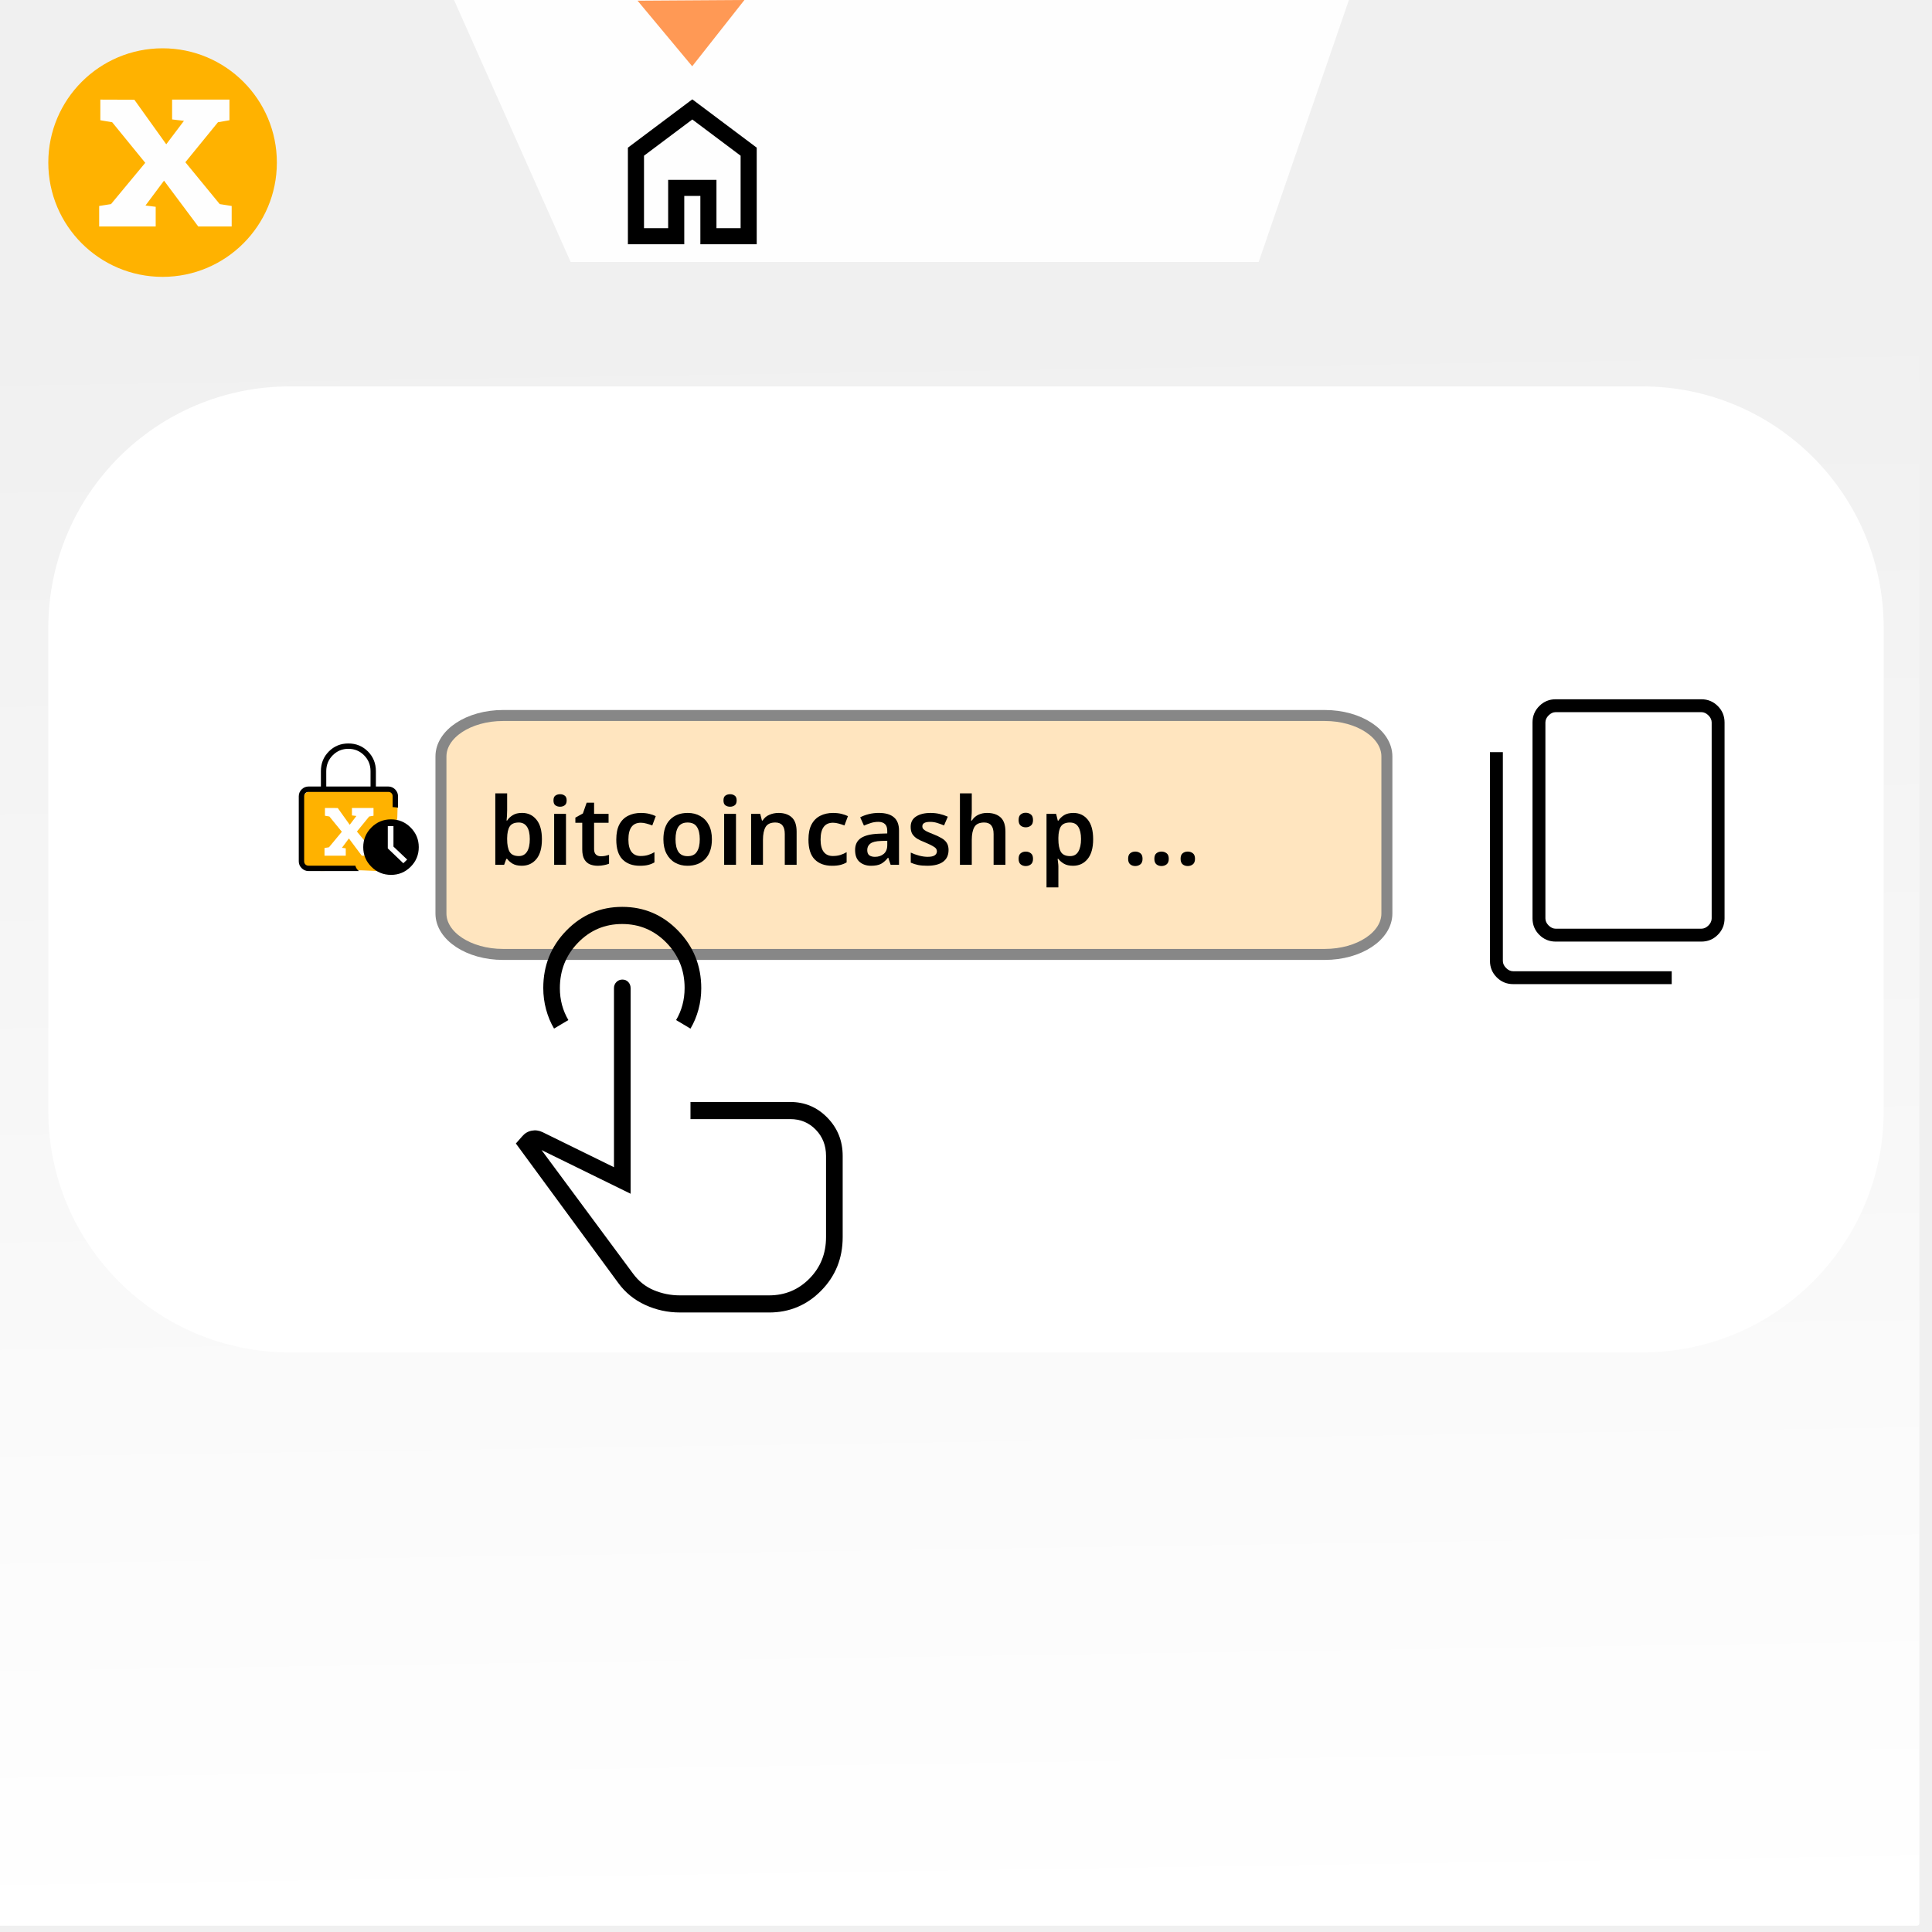
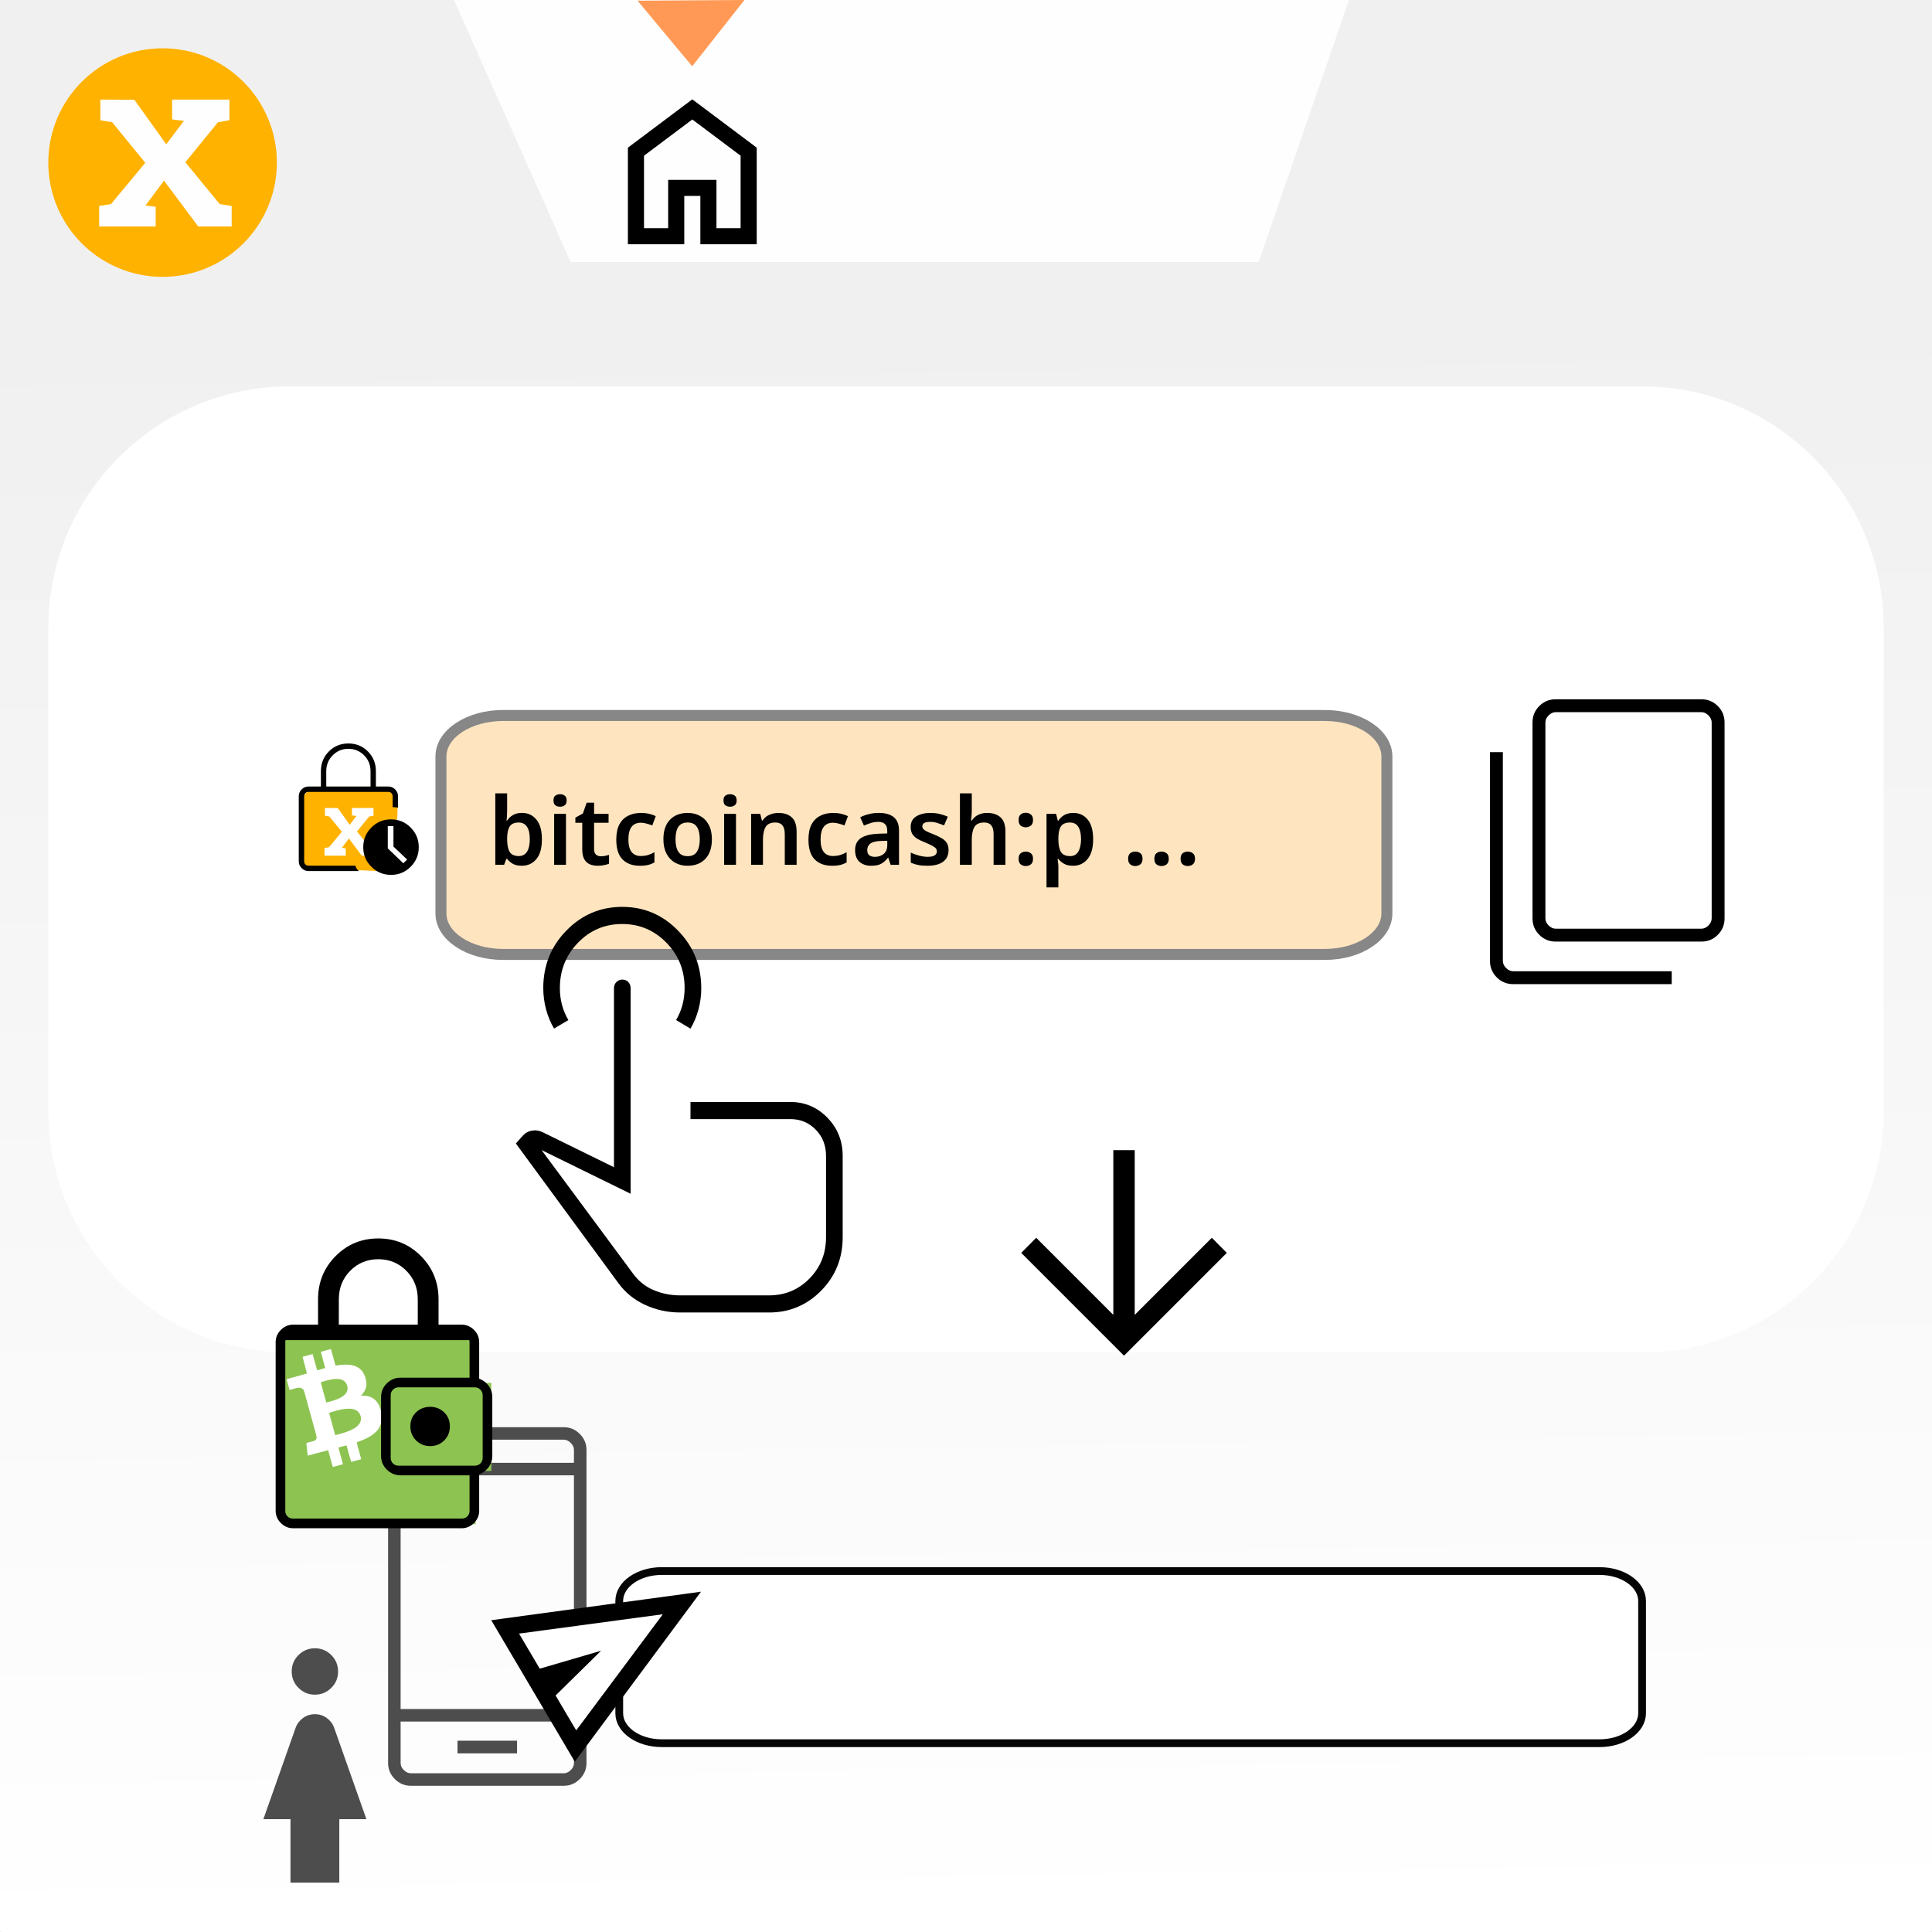
<svg xmlns="http://www.w3.org/2000/svg" xmlns:xlink="http://www.w3.org/1999/xlink" width="400" height="400" version="1.1" viewBox="0 0 105.83 105.83" id="svg164">
  <defs id="defs168">
    <linearGradient id="linearGradient866">
      <stop style="stop-color:#ffffff;stop-opacity:1;" offset="0" id="stop862" />
      <stop style="stop-color:#ffffff;stop-opacity:0" offset="1" id="stop864" />
    </linearGradient>
    <rect x="-23.151" y="42.59" width="82.664" height="12.95" id="rect861" />
-     <linearGradient xlink:href="#linearGradient866" id="linearGradient868" x1="49.41" y1="105.432" x2="48.052" y2="17.464" gradientUnits="userSpaceOnUse" />
+     <linearGradient xlink:href="#linearGradient866" id="linearGradient868" x1="49.41" y1="105.432" x2="48.052" y2="17.464" gradientUnits="userSpaceOnUse" gradientTransform="matrix(1.003256,0,0,1.003256,0.3473474,0)" />
  </defs>
  <path id="rect876-3" style="fill:#fefefe;fill-opacity:1;stroke-width:0.616;stroke-dashoffset:7.35" d="m 24.87,0 h 49.02 l -4.944,14.35 h -37.687 z" />
-   <path d="M -0.213,0 H 105.007 c 0.074,0 0.133,0.059 0.133,0.133 v 105.22 c 0,0.074 -0.059,0.133 -0.133,0.133 H -0.213 c -0.074,0 -0.133,-0.059 -0.133,-0.133 v -105.22 c 0,-0.074 0.059,-0.133 0.133,-0.133 z" fill="#fff" id="path2" style="fill:url(#linearGradient868);fill-opacity:1" />
+   <path d="M 0.134,0 H 105.696 c 0.074,0 0.134,0.06 0.134,0.134 V 105.696 c 0,0.074 -0.06,0.134 -0.134,0.134 H 0.134 C 0.06,105.83 0,105.77 0,105.696 V 0.134 C 0,0.06 0.06,0 0.134,0 Z" fill="#fff" id="path2" style="fill:url(#linearGradient868);fill-opacity:1;stroke-width:1.003" />
  <rect style="fill:#ffffff;stroke-width:0.576;stroke-dashoffset:7.35" id="rect899" width="100.538" height="52.915" x="2.646" y="21.166" rx="13.229" ry="13.229" />
  <ellipse style="fill:#fefefe;fill-opacity:1;stroke-width:0.576;stroke-dashoffset:7.35" id="path879" cx="8.73" cy="8.9" rx="5.701" ry="5.72" />
  <rect style="fill:#ffe5bf;fill-opacity:1;stroke:#878787;stroke-width:0.602;stroke-miterlimit:4;stroke-dasharray:none;stroke-dashoffset:7.35;stroke-opacity:1" id="rect860" width="51.816" height="13.088" x="24.154" y="39.193" ry="2.243" rx="3.401" />
  <g id="g2377" transform="matrix(0.3641188,0,0,0.3641188,5.919643,27.12712)">
    <g transform="matrix(0.1014816,0,0,0.1014816,29.51014,44.11052)" id="g16">
      <path d="m 65.419,0.361 c -20.044,-3.1458e-4 -54.752,-4.677 -66.433,9.793 -8.827,10.935 -1.749,29.827 -1.749,44.975 2.253e-4,14.355 -9.311,46.748 -1.301,57.401 11.626,15.463 46.871,8.226 67.707,8.225 7.369,0 42.708,1.405 49.657,1.989 0,0 5.128,-40.604 5.128,-68.427 2.816,-6.847 19.119,1.833 19.542,-11.554 0.708,-22.412 1.172,-29.624 -3.431,-35.456 C 122.871,-7.479 85.717,0.361 65.419,0.361 Z m -34.705,28.607 18.962,0.066 17.785,24.847 9.873,-13.077 -6.604,-0.784 v -11.05 h 31.973 v 11.508 l -6.408,1.112 -18.177,22.296 19.158,23.343 6.67,1.046 v 11.443 h -18.635 l -19.093,-25.566 -10.331,13.862 5.689,0.719 v 10.985 h -31.516 v -11.443 l 6.604,-1.046 19.093,-23.016 -18.439,-22.623 -6.604,-1.112 z" fill="#ffb200" stroke="#000000" stroke-dasharray="0, 6.182" stroke-linejoin="bevel" stroke-miterlimit="4.1" stroke-opacity="0.253" stroke-width="0.562" id="path14" />
    </g>
  </g>
  <path style="fill:#ff9955;stroke:none;stroke-width:0.265px;stroke-linecap:butt;stroke-linejoin:miter;stroke-opacity:1" d="M 34.923,0.038 37.917,3.631 40.778,0 Z" id="path853" />
  <path d="m 35.277,12.498 h 1.323 v -2.646 h 2.646 v 2.646 h 1.323 V 8.529 l -2.646,-1.984 -2.646,1.984 z m -0.882,0.882 v -5.292 l 3.528,-2.646 3.528,2.646 v 5.292 h -3.087 v -2.646 h -0.882 v 2.646 z m 3.528,-3.858 z" id="path1097" style="stroke-width:0.011" />
  <g aria-label="bitcoincash:p ..." transform="matrix(1.042795,0,0,1.042795,50.85493,-1.725363)" id="text858" style="font-size:4.939px;line-height:1.25;font-family:'Annie Use Your Telescope';-inkscape-font-specification:'Annie Use Your Telescope';white-space:pre;shape-inside:url(#rect861)">
    <path d="m -22.128,44.219 q 0,0.158 -0.01,0.306 -0.01,0.148 -0.02,0.232 h 0.03 q 0.109,-0.168 0.296,-0.282 0.188,-0.119 0.489,-0.119 0.464,0 0.751,0.351 0.291,0.351 0.291,1.032 0,0.691 -0.291,1.042 -0.291,0.351 -0.766,0.351 -0.301,0 -0.484,-0.109 -0.178,-0.109 -0.286,-0.252 h -0.044 l -0.114,0.311 h -0.464 v -3.753 h 0.622 z m 0.607,0.642 q -0.336,0 -0.469,0.202 -0.133,0.202 -0.138,0.622 v 0.054 q 0,0.43 0.128,0.657 0.133,0.227 0.489,0.227 0.277,0 0.425,-0.227 0.148,-0.232 0.148,-0.662 0,-0.44 -0.153,-0.657 -0.148,-0.217 -0.43,-0.217 z" style="font-style:normal;font-variant:normal;font-weight:600;font-stretch:normal;font-size:4.939px;font-family:'Noto Sans';-inkscape-font-specification:'Noto Sans Semi-Bold'" id="path848" />
    <path d="m -19.348,43.374 q 0.143,0 0.242,0.074 0.104,0.069 0.104,0.252 0,0.183 -0.104,0.257 -0.099,0.074 -0.242,0.074 -0.143,0 -0.247,-0.074 -0.099,-0.074 -0.099,-0.257 0,-0.183 0.099,-0.252 0.104,-0.074 0.247,-0.074 z m 0.311,1.032 v 2.677 h -0.622 V 44.407 Z" style="font-style:normal;font-variant:normal;font-weight:600;font-stretch:normal;font-size:4.939px;font-family:'Noto Sans';-inkscape-font-specification:'Noto Sans Semi-Bold'" id="path850" />
    <path d="m -17.204,46.634 q 0.114,0 0.222,-0.02 0.114,-0.025 0.207,-0.054 v 0.464 q -0.099,0.044 -0.257,0.074 -0.158,0.035 -0.331,0.035 -0.227,0 -0.415,-0.074 -0.188,-0.079 -0.296,-0.267 -0.109,-0.188 -0.109,-0.524 v -1.393 h -0.361 v -0.272 l 0.395,-0.217 0.198,-0.568 h 0.39 v 0.588 h 0.761 v 0.469 h -0.761 v 1.388 q 0,0.188 0.099,0.282 0.099,0.089 0.257,0.089 z" style="font-style:normal;font-variant:normal;font-weight:600;font-stretch:normal;font-size:4.939px;font-family:'Noto Sans';-inkscape-font-specification:'Noto Sans Semi-Bold'" id="path852" />
    <path d="m -15.155,47.133 q -0.578,0 -0.909,-0.331 -0.331,-0.331 -0.331,-1.042 0,-0.494 0.163,-0.8 0.168,-0.311 0.459,-0.454 0.291,-0.148 0.667,-0.148 0.252,0 0.449,0.049 0.198,0.049 0.336,0.119 l -0.183,0.489 q -0.153,-0.059 -0.306,-0.099 -0.153,-0.044 -0.296,-0.044 -0.652,0 -0.652,0.884 0,0.43 0.163,0.647 0.168,0.217 0.479,0.217 0.222,0 0.395,-0.054 0.173,-0.054 0.331,-0.148 v 0.538 q -0.153,0.089 -0.331,0.133 -0.173,0.044 -0.435,0.044 z" style="font-style:normal;font-variant:normal;font-weight:600;font-stretch:normal;font-size:4.939px;font-family:'Noto Sans';-inkscape-font-specification:'Noto Sans Semi-Bold'" id="path854" />
    <path d="m -11.372,45.74 q 0,0.667 -0.346,1.032 -0.346,0.361 -0.938,0.361 -0.365,0 -0.652,-0.163 -0.286,-0.163 -0.449,-0.474 -0.163,-0.311 -0.163,-0.756 0,-0.667 0.341,-1.022 0.346,-0.361 0.938,-0.361 0.37,0 0.657,0.163 0.286,0.158 0.449,0.469 0.163,0.306 0.163,0.751 z m -1.911,0 q 0,0.425 0.148,0.657 0.153,0.232 0.489,0.232 0.336,0 0.484,-0.232 0.153,-0.232 0.153,-0.657 0,-0.425 -0.153,-0.652 -0.148,-0.227 -0.489,-0.227 -0.331,0 -0.484,0.227 -0.148,0.227 -0.148,0.652 z" style="font-style:normal;font-variant:normal;font-weight:600;font-stretch:normal;font-size:4.939px;font-family:'Noto Sans';-inkscape-font-specification:'Noto Sans Semi-Bold'" id="path856" />
    <path d="m -10.418,43.374 q 0.143,0 0.242,0.074 0.104,0.069 0.104,0.252 0,0.183 -0.104,0.257 -0.099,0.074 -0.242,0.074 -0.143,0 -0.247,-0.074 -0.099,-0.074 -0.099,-0.257 0,-0.183 0.099,-0.252 0.104,-0.074 0.247,-0.074 z m 0.311,1.032 v 2.677 h -0.622 V 44.407 Z" style="font-style:normal;font-variant:normal;font-weight:600;font-stretch:normal;font-size:4.939px;font-family:'Noto Sans';-inkscape-font-specification:'Noto Sans Semi-Bold'" id="path858" />
    <path d="m -7.88,44.357 q 0.449,0 0.701,0.232 0.257,0.232 0.257,0.751 v 1.743 h -0.622 v -1.62 q 0,-0.603 -0.494,-0.603 -0.375,0 -0.514,0.237 -0.138,0.237 -0.138,0.677 v 1.309 H -9.312 V 44.407 h 0.479 l 0.089,0.351 h 0.035 q 0.128,-0.207 0.351,-0.301 0.227,-0.099 0.479,-0.099 z" style="font-style:normal;font-variant:normal;font-weight:600;font-stretch:normal;font-size:4.939px;font-family:'Noto Sans';-inkscape-font-specification:'Noto Sans Semi-Bold'" id="path860" />
    <path d="m -5.06,47.133 q -0.578,0 -0.909,-0.331 -0.331,-0.331 -0.331,-1.042 0,-0.494 0.163,-0.8 0.168,-0.311 0.459,-0.454 0.291,-0.148 0.667,-0.148 0.252,0 0.449,0.049 0.198,0.049 0.336,0.119 l -0.183,0.489 q -0.153,-0.059 -0.306,-0.099 -0.153,-0.044 -0.296,-0.044 -0.652,0 -0.652,0.884 0,0.43 0.163,0.647 0.168,0.217 0.479,0.217 0.222,0 0.395,-0.054 0.173,-0.054 0.331,-0.148 v 0.538 q -0.153,0.089 -0.331,0.133 -0.173,0.044 -0.435,0.044 z" style="font-style:normal;font-variant:normal;font-weight:600;font-stretch:normal;font-size:4.939px;font-family:'Noto Sans';-inkscape-font-specification:'Noto Sans Semi-Bold'" id="path862" />
    <path d="m -2.6,44.357 q 0.519,0 0.785,0.227 0.272,0.227 0.272,0.701 v 1.798 h -0.44 l -0.123,-0.37 h -0.02 q -0.173,0.217 -0.365,0.321 -0.193,0.099 -0.524,0.099 -0.361,0 -0.598,-0.202 -0.237,-0.202 -0.237,-0.627 0,-0.415 0.301,-0.622 0.306,-0.207 0.924,-0.232 l 0.464,-0.015 V 45.301 q 0,-0.252 -0.123,-0.361 -0.123,-0.114 -0.346,-0.114 -0.202,0 -0.39,0.059 -0.183,0.059 -0.365,0.138 l -0.198,-0.435 q 0.198,-0.104 0.449,-0.168 0.257,-0.064 0.533,-0.064 z m 0.114,1.472 q -0.41,0.015 -0.568,0.143 -0.158,0.123 -0.158,0.336 0,0.193 0.109,0.277 0.114,0.079 0.296,0.079 0.272,0 0.459,-0.153 0.188,-0.158 0.188,-0.464 v -0.227 z" style="font-style:normal;font-variant:normal;font-weight:600;font-stretch:normal;font-size:4.939px;font-family:'Noto Sans';-inkscape-font-specification:'Noto Sans Semi-Bold'" id="path864" />
    <path d="m 1.059,46.308 q 0,0.405 -0.291,0.617 -0.286,0.207 -0.825,0.207 -0.282,0 -0.484,-0.04 -0.198,-0.04 -0.385,-0.123 v -0.528 q 0.198,0.094 0.435,0.158 0.242,0.064 0.454,0.064 0.257,0 0.37,-0.079 0.114,-0.079 0.114,-0.212 0,-0.079 -0.044,-0.138 -0.044,-0.064 -0.178,-0.138 -0.128,-0.074 -0.385,-0.183 -0.257,-0.099 -0.43,-0.202 -0.168,-0.109 -0.257,-0.252 -0.084,-0.143 -0.084,-0.37 0,-0.361 0.282,-0.543 0.286,-0.188 0.761,-0.188 0.247,0 0.464,0.049 0.222,0.049 0.444,0.148 l -0.198,0.459 q -0.188,-0.079 -0.365,-0.133 -0.178,-0.054 -0.365,-0.054 -0.41,0 -0.41,0.232 0,0.084 0.049,0.143 0.054,0.059 0.183,0.128 0.133,0.064 0.375,0.158 0.237,0.094 0.41,0.198 0.173,0.099 0.267,0.247 0.094,0.148 0.094,0.375 z" style="font-style:normal;font-variant:normal;font-weight:600;font-stretch:normal;font-size:4.939px;font-family:'Noto Sans';-inkscape-font-specification:'Noto Sans Semi-Bold'" id="path866" />
    <path d="m 2.279,44.224 q 0,0.158 -0.015,0.311 -0.01,0.148 -0.02,0.222 h 0.04 q 0.128,-0.202 0.336,-0.301 0.207,-0.099 0.459,-0.099 0.454,0 0.711,0.232 0.257,0.232 0.257,0.751 v 1.743 h -0.622 v -1.62 q 0,-0.603 -0.494,-0.603 -0.375,0 -0.514,0.237 -0.138,0.237 -0.138,0.677 v 1.309 H 1.657 v -3.753 h 0.622 z" style="font-style:normal;font-variant:normal;font-weight:600;font-stretch:normal;font-size:4.939px;font-family:'Noto Sans';-inkscape-font-specification:'Noto Sans Semi-Bold'" id="path868" />
    <path d="m 4.739,44.733 q 0,-0.212 0.109,-0.296 0.109,-0.089 0.267,-0.089 0.153,0 0.267,0.089 0.114,0.084 0.114,0.296 0,0.202 -0.114,0.291 -0.114,0.089 -0.267,0.089 -0.158,0 -0.267,-0.089 -0.109,-0.089 -0.109,-0.291 z m 0,2.035 q 0,-0.207 0.109,-0.291 0.109,-0.089 0.267,-0.089 0.153,0 0.267,0.089 0.114,0.084 0.114,0.291 0,0.202 -0.114,0.291 -0.114,0.089 -0.267,0.089 -0.158,0 -0.267,-0.089 -0.109,-0.089 -0.109,-0.291 z" style="font-style:normal;font-variant:normal;font-weight:600;font-stretch:normal;font-size:4.939px;font-family:'Noto Sans';-inkscape-font-specification:'Noto Sans Semi-Bold'" id="path870" />
    <path d="m 7.613,44.357 q 0.469,0 0.756,0.351 0.286,0.346 0.286,1.032 0,0.686 -0.296,1.042 -0.291,0.351 -0.761,0.351 -0.296,0 -0.479,-0.109 -0.183,-0.109 -0.291,-0.252 h -0.04 q 0.015,0.094 0.025,0.207 0.015,0.109 0.015,0.202 v 1.087 H 6.205 V 44.407 h 0.504 l 0.089,0.356 h 0.03 q 0.109,-0.168 0.296,-0.286 0.188,-0.119 0.489,-0.119 z m -0.178,0.504 q -0.331,0 -0.469,0.198 -0.133,0.198 -0.138,0.598 v 0.079 q 0,0.43 0.128,0.662 0.133,0.227 0.489,0.227 0.291,0 0.43,-0.237 0.143,-0.242 0.143,-0.657 0,-0.415 -0.143,-0.642 -0.138,-0.227 -0.44,-0.227 z" style="font-style:normal;font-variant:normal;font-weight:600;font-stretch:normal;font-size:4.939px;font-family:'Noto Sans';-inkscape-font-specification:'Noto Sans Semi-Bold'" id="path872" />
    <path d="m 10.492,46.767 q 0,-0.207 0.109,-0.291 0.109,-0.089 0.267,-0.089 0.153,0 0.267,0.089 0.114,0.084 0.114,0.291 0,0.202 -0.114,0.291 -0.114,0.089 -0.267,0.089 -0.158,0 -0.267,-0.089 -0.109,-0.089 -0.109,-0.291 z" style="font-style:normal;font-variant:normal;font-weight:600;font-stretch:normal;font-size:4.939px;font-family:'Noto Sans';-inkscape-font-specification:'Noto Sans Semi-Bold'" id="path874" />
    <path d="m 11.87,46.767 q 0,-0.207 0.109,-0.291 0.109,-0.089 0.267,-0.089 0.153,0 0.267,0.089 0.114,0.084 0.114,0.291 0,0.202 -0.114,0.291 -0.114,0.089 -0.267,0.089 -0.158,0 -0.267,-0.089 -0.109,-0.089 -0.109,-0.291 z" style="font-style:normal;font-variant:normal;font-weight:600;font-stretch:normal;font-size:4.939px;font-family:'Noto Sans';-inkscape-font-specification:'Noto Sans Semi-Bold'" id="path876" />
    <path d="m 13.248,46.767 q 0,-0.207 0.109,-0.291 0.109,-0.089 0.267,-0.089 0.153,0 0.267,0.089 0.114,0.084 0.114,0.291 0,0.202 -0.114,0.291 -0.114,0.089 -0.267,0.089 -0.158,0 -0.267,-0.089 -0.109,-0.089 -0.109,-0.291 z" style="font-style:normal;font-variant:normal;font-weight:600;font-stretch:normal;font-size:4.939px;font-family:'Noto Sans';-inkscape-font-specification:'Noto Sans Semi-Bold'" id="path878" />
  </g>
  <text xml:space="preserve" style="font-size:2.117px;line-height:1.25;font-family:'Annie Use Your Telescope';-inkscape-font-specification:'Annie Use Your Telescope';stroke-width:0.265" x="-11.644" y="44.782" id="text867">
    <tspan id="tspan865" x="-11.644" y="44.782" style="stroke-width:0.265" />
  </text>
  <path d="m 17.872,43.082 h 2.425 v -0.84 q 0,-0.514 -0.354,-0.869 -0.354,-0.355 -0.859,-0.355 -0.505,0 -0.859,0.356 -0.354,0.356 -0.354,0.871 z m 1.788,4.632 h -2.76 q -0.218,0 -0.376,-0.158 -0.158,-0.158 -0.158,-0.374 v -3.567 q 0,-0.216 0.158,-0.374 0.158,-0.158 0.376,-0.158 h 0.678 v -0.841 q 0,-0.641 0.436,-1.079 0.436,-0.438 1.07,-0.438 0.634,0 1.07,0.438 0.436,0.438 0.436,1.083 v 0.837 h 0.678 q 0.218,0 0.376,0.158 0.158,0.158 0.158,0.376 v 0.621 q -0.046,-0.002 -0.126,-0.013 -0.08,-0.012 -0.168,-0.012 v -0.596 q 0,-0.105 -0.067,-0.172 -0.067,-0.067 -0.172,-0.067 h -4.369 q -0.105,0 -0.172,0.067 -0.067,0.067 -0.067,0.172 v 3.563 q 0,0.105 0.067,0.172 0.067,0.067 0.172,0.067 h 2.566 q 0.018,0.075 0.065,0.153 0.047,0.078 0.129,0.142 z m 1.758,0.209 q -0.632,0 -1.076,-0.445 -0.445,-0.444 -0.445,-1.072 0,-0.628 0.445,-1.076 0.444,-0.448 1.076,-0.448 0.632,0 1.076,0.448 0.445,0.448 0.445,1.073 0,0.632 -0.444,1.076 -0.445,0.445 -1.076,0.445 z m 0.675,-0.636 0.21,-0.202 -0.75,-0.712 v -1.12 h -0.311 v 1.22 z m -5.434,-1.661 v 1.794 -4.043 z" id="path906" style="stroke-width:0.01" />
  <path d="m 85.218,51.578 q -0.529,0 -0.9,-0.371 -0.371,-0.371 -0.371,-0.9 V 39.575 q 0,-0.529 0.371,-0.9 0.371,-0.371 0.9,-0.371 h 7.978 q 0.529,0 0.9,0.371 0.371,0.371 0.371,0.9 V 50.307 q 0,0.529 -0.371,0.9 -0.371,0.371 -0.9,0.371 z m 0,-0.706 h 7.978 q 0.212,0 0.388,-0.177 0.177,-0.177 0.177,-0.388 V 39.575 q 0,-0.212 -0.177,-0.388 -0.177,-0.177 -0.388,-0.177 H 85.218 q -0.212,0 -0.388,0.177 -0.177,0.177 -0.177,0.388 V 50.307 q 0,0.212 0.177,0.388 0.177,0.177 0.388,0.177 z m -2.33,3.036 q -0.529,0 -0.9,-0.371 -0.371,-0.371 -0.371,-0.9 V 41.199 h 0.706 v 11.438 q 0,0.212 0.177,0.388 0.177,0.177 0.388,0.177 h 8.684 v 0.706 z m 1.765,-3.036 V 39.011 Z" id="path897" style="stroke-width:0.023" />
  <g transform="matrix(0.09824395,0,0,0.09824395,2.478833,2.610278)" id="g16-3">
    <path d="m 65.419,0.361 a 63.719,63.72 0 0 0 -63.72,63.72 63.719,63.72 0 0 0 63.72,63.719 63.719,63.72 0 0 0 63.719,-63.719 63.719,63.72 0 0 0 -63.719,-63.72 z m -34.705,28.607 18.962,0.066 17.785,24.847 9.873,-13.077 -6.604,-0.784 v -11.05 h 31.973 v 11.508 l -6.408,1.112 -18.177,22.296 19.158,23.343 6.67,1.046 v 11.443 h -18.635 l -19.093,-25.566 -10.331,13.862 5.689,0.719 v 10.985 h -31.516 v -11.443 l 6.604,-1.046 19.093,-23.016 -18.439,-22.623 -6.604,-1.112 z" fill="#ffb200" stroke="#000000" stroke-dasharray="0, 6.182" stroke-linejoin="bevel" stroke-miterlimit="4.1" stroke-opacity="0.253" stroke-width="0.562" id="path14-6" />
  </g>
  <rect style="fill:#ffffff;fill-opacity:0;stroke-width:0.576;stroke-dashoffset:7.35" id="rect870" width="59.629" height="21.025" x="23.745" y="0.219" />
  <path d="m 37.241,71.894 q -0.995,0 -1.897,-0.413 -0.902,-0.413 -1.48,-1.207 L 28.258,62.638 28.607,62.242 q 0.21,-0.246 0.515,-0.306 0.305,-0.06 0.599,0.081 l 3.911,1.92 V 54.128 q 0,-0.199 0.133,-0.334 0.133,-0.135 0.329,-0.135 0.196,0 0.323,0.135 0.126,0.135 0.126,0.334 v 11.262 l -4.879,-2.393 5.006,6.76 q 0.458,0.628 1.141,0.914 0.684,0.286 1.43,0.286 h 4.886 q 1.307,0 2.214,-0.921 0.907,-0.921 0.907,-2.266 v -4.453 q 0,-0.857 -0.563,-1.436 -0.563,-0.58 -1.396,-0.58 h -5.466 v -0.938 h 5.464 q 1.197,0 2.035,0.861 0.838,0.861 0.838,2.092 v 4.452 q 0,1.734 -1.178,2.93 -1.178,1.197 -2.854,1.197 z M 30.349,56.343 q -0.282,-0.478 -0.436,-1.048 -0.154,-0.57 -0.154,-1.174 0,-1.851 1.267,-3.148 1.267,-1.297 3.06,-1.297 1.793,0 3.06,1.305 1.267,1.305 1.267,3.154 0,0.602 -0.154,1.168 -0.154,0.566 -0.436,1.042 l -0.788,-0.469 q 0.23,-0.389 0.348,-0.83 0.118,-0.441 0.118,-0.93 0,-1.455 -0.998,-2.478 -0.998,-1.023 -2.423,-1.023 -1.426,0 -2.419,1.025 -0.993,1.025 -0.993,2.49 0,0.48 0.118,0.919 0.118,0.438 0.348,0.827 z m 7.118,9.317 z" id="path1566" style="stroke-width:0.03" />
+   <path d="m 25.061,96.047 h 3.262 V 95.351 H 25.061 Z m -2.56,1.773 c -0.337,0 -0.628,-0.123 -0.874,-0.368 -0.245,-0.245 -0.368,-0.536 -0.368,-0.873 V 79.419 c 0,-0.337 0.123,-0.628 0.368,-0.873 0.245,-0.245 0.537,-0.368 0.874,-0.368 h 8.383 c 0.337,0 0.628,0.123 0.874,0.368 0.245,0.245 0.368,0.536 0.368,0.873 V 96.579 c 0,0.337 -0.123,0.628 -0.368,0.873 -0.245,0.245 -0.537,0.368 -0.874,0.368 z M 21.945,94.302 V 96.575 c 0,0.14 0.058,0.268 0.175,0.385 0.117,0.117 0.245,0.175 0.385,0.175 h 8.375 c 0.14,0 0.268,-0.058 0.385,-0.175 0.117,-0.117 0.175,-0.245 0.175,-0.385 v -2.273 z m 0,-0.686 h 9.494 V 80.814 h -9.494 z m 0,-13.488 h 9.494 v -0.705 c 0,-0.14 -0.058,-0.268 -0.175,-0.385 -0.117,-0.117 -0.245,-0.175 -0.385,-0.175 h -8.375 c -0.14,0 -0.268,0.058 -0.385,0.175 -0.117,0.117 -0.175,0.245 -0.175,0.385 z m 0,14.174 v 2.832 -2.832 z m 0,-14.174 v -1.264 1.264 z" id="path926-3" style="fill:#4d4d4d;stroke-width:0.023" />
+   <path d="m 17.248,92.829 q -0.527,0 -0.898,-0.372 -0.371,-0.372 -0.371,-0.899 0,-0.527 0.372,-0.898 0.372,-0.371 0.899,-0.371 0.527,0 0.898,0.372 0.371,0.372 0.371,0.899 0,0.527 -0.372,0.898 -0.372,0.371 -0.899,0.371 z m -1.336,10.298 v -3.477 h -1.485 l 1.772,-5.022 q 0.12,-0.321 0.406,-0.525 0.286,-0.204 0.645,-0.204 0.359,0 0.644,0.204 0.284,0.204 0.405,0.525 l 1.772,5.022 h -1.485 v 3.477 z" stroke-width="0.02" id="path8466-2" style="fill:#4d4d4d" />
+   <g id="g1106-3" transform="matrix(0.6757709,0,0,0.6757709,61.06136,63.35965)">
+     <rect style="fill:#8dc351;fill-opacity:1;stroke:none;stroke-width:0.576;stroke-miterlimit:4;stroke-dasharray:none;stroke-dashoffset:7.35" id="rect2226-6" width="5.734" height="7.137" x="-56.266" y="18.337" />
+     <path d="m -62.894,13.803 h 6.4 v -2.24 c 0,-0.921 -0.309,-1.692 -0.926,-2.316 -0.618,-0.623 -1.375,-0.935 -2.273,-0.935 -0.898,0 -1.656,0.312 -2.273,0.935 -0.618,0.623 -0.926,1.395 -0.926,2.316 z m 4.581,14.045 h -7.781 c -0.443,0 -0.835,-0.17 -1.175,-0.509 -0.34,-0.34 -0.509,-0.731 -0.509,-1.175 V 15.487 c 0,-0.443 0.17,-0.835 0.509,-1.175 0.34,-0.34 0.731,-0.509 1.175,-0.509 h 1.516 v -2.24 c 0,-1.375 0.473,-2.542 1.419,-3.499 0.946,-0.957 2.101,-1.436 3.465,-1.436 1.364,0 2.519,0.479 3.465,1.436 0.946,0.957 1.419,2.123 1.419,3.499 v 2.24 h 1.516 c 0.443,0 0.835,0.17 1.175,0.509 0.34,0.34 0.509,0.731 0.509,1.175 v 1.903 c -0.247,-0.067 -0.504,-0.115 -0.77,-0.143 -0.267,-0.028 -0.571,-0.042 -0.914,-0.042 v -1.718 h -12.799 v 10.677 h 6.854 c 0.124,0.326 0.253,0.613 0.387,0.863 0.135,0.25 0.314,0.523 0.539,0.821 z m -7.781,-12.361 v 10.677 z" stroke-width="0.025" id="path26-7-7" />
+     <g transform="matrix(0.01548122,0,0,0.01548122,-69.10159,16.35351)" id="g58-6-7-5">
+       <rect style="fill:#8dc351;fill-opacity:1;stroke-width:65.595;stroke-linejoin:round;stroke-dashoffset:7.35" id="rect3960-5-3-3" width="1000.355" height="963.94" x="116.863" y="-95.88" />
+       <g transform="matrix(0.04188,0,0,0.04188,75.616,54.993)" fill="#8dc351" id="g52-2-9-5">
+         <path d="m 7525,15989 c -349,-23 -745,-74 -1074,-139 -1411,-279 -2741,-944 -3806,-1903 -103,-94 -479,-466 -575,-572 -245,-266 -540,-648 -754,-974 -84,-128 -216,-339 -216,-346 0,-2 -17,-32 -38,-66 -48,-80 -130,-233 -220,-414 C 359,10611 82,9566 10,8445 -3,8240 -3,7750 10,7545 113,5935 655,4458 1610,3185 c 239,-319 428,-535 744,-850 286,-286 436,-420 706,-632 C 4666,442 6732,-162 8765,35 c 1734,169 3354,891 4645,2071 632,577 1156,1241 1589,2014 64,113 231,450 301,605 345,767 574,1625 659,2470 32,311 41,496 41,810 0,808 -118,1588 -356,2359 -526,1697 -1613,3186 -3064,4197 -1216,848 -2616,1332 -4135,1429 -181,11 -740,11 -920,-1 z" id="path50-9-2-6" />
+       </g>
+       <g transform="matrix(0.0610117,0,0,0.0610117,-103.8285,-229.3502)" fill="#ffffff" id="g56-1-2-2">
+         <path d="m 7751,13046 c -6,-17 -62,-222 -127,-456 -195,-713 -262,-951 -266,-956 -3,-2 -398,103 -879,234 -481,131 -875,238 -877,237 -3,-3 -112,-1041 -112,-1071 0,-17 8,-23 33,-28 75,-14 558,-147 627,-172 101,-38 181,-113 204,-193 28,-95 21,-155 -43,-390 -33,-119 -139,-504 -236,-856 -97,-352 -239,-867 -315,-1145 -76,-278 -193,-703 -260,-945 -67,-242 -142,-514 -166,-605 -25,-91 -57,-185 -72,-210 -44,-77 -110,-138 -190,-177 -67,-34 -84,-38 -171,-41 -134,-6 -233,16 -734,162 -81,23 -120,30 -122,22 -7,-20 -247,-901 -249,-910 0,-4 87,-33 194,-62 107,-30 499,-138 870,-241 371,-102 678,-189 682,-192 4,-3 -81,-323 -188,-711 -107,-388 -192,-710 -190,-715 2,-6 28,-17 57,-24 30,-8 222,-61 428,-117 206,-57 376,-103 377,-101 1,1 88,315 193,697 106,382 194,696 196,698 2,2 137,-35 302,-83 164,-48 318,-92 343,-100 35,-10 44,-17 42,-31 -2,-11 -87,-320 -188,-689 -101,-368 -184,-674 -184,-680 0,-9 858,-250 865,-243 2,2 91,322 198,711 107,389 196,710 199,712 2,3 42,-2 89,-10 416,-74 899,-94 1184,-51 672,104 1078,440 1283,1061 196,592 97,1085 -302,1499 l -73,76 h 118 c 828,0 1344,393 1564,1190 130,470 135,910 15,1273 -41,126 -137,313 -218,427 -145,205 -419,444 -699,612 -277,166 -754,378 -1083,483 -30,10 -58,20 -62,24 -4,3 71,290 166,636 96,347 185,671 198,721 l 25,91 -426,117 c -234,64 -431,116 -436,116 -6,0 -98,-318 -204,-707 -107,-390 -195,-709 -196,-710 -1,-2 -143,35 -316,81 -173,46 -329,87 -346,91 -18,3 -33,12 -33,18 0,11 16,68 259,952 71,259 128,471 126,473 -1,1 -196,56 -433,121 l -431,118 z m 442,-2762 c 928,-243 1429,-470 1733,-785 93,-98 132,-151 179,-252 54,-113 70,-186 69,-317 0,-211 -79,-419 -214,-563 -317,-339 -883,-384 -1824,-143 -226,58 -696,197 -696,207 0,4 117,433 260,953 143,520 260,948 260,951 0,10 22,5 233,-51 z M 7391,7495 c 657,-172 1015,-321 1295,-540 97,-76 161,-145 225,-243 60,-91 87,-161 107,-277 19,-113 7,-234 -39,-369 -102,-305 -310,-473 -660,-532 -82,-13 -140,-16 -298,-11 -227,6 -400,32 -681,103 -171,42 -609,170 -618,179 -4,4 126,484 431,1588 24,87 46,147 53,147 6,0 90,-20 185,-45 z" fill="#ffffff" id="path54-2-8-9" />
+       </g>
+     </g>
+     <path d="m -67.233,26.61 v 2.728 -14.939 z m 0.637,3.509 q -0.574,0 -0.996,-0.422 -0.422,-0.422 -0.422,-0.996 V 15.036 q 0,-0.574 0.422,-0.996 0.422,-0.422 0.996,-0.422 h 13.662 q 0.574,0 0.996,0.422 0.422,0.422 0.422,0.996 v 3.455 h -0.781 V 15.036 q 0,-0.279 -0.179,-0.458 -0.179,-0.179 -0.458,-0.179 h -13.662 q -0.279,0 -0.458,0.179 -0.179,0.179 -0.179,0.458 v 13.665 q 0,0.279 0.179,0.458 0.179,0.179 0.458,0.179 h 13.662 q 0.279,0 0.458,-0.179 0.179,-0.179 0.179,-0.458 v -3.449 h 0.781 v 3.449 q 0,0.574 -0.422,0.996 -0.422,0.422 -0.996,0.422 z m 8.712,-4.29 q -0.645,0 -1.115,-0.46 -0.47,-0.46 -0.47,-1.114 v -4.759 q 0,-0.658 0.468,-1.12 0.468,-0.462 1.108,-0.462 h 5.833 q 0.669,0 1.138,0.46 0.469,0.46 0.469,1.114 v 4.759 q 0,0.658 -0.467,1.12 -0.467,0.462 -1.131,0.462 z m 6.014,-0.781 q 0.259,0 0.448,-0.179 0.189,-0.179 0.189,-0.458 V 19.332 q 0,-0.259 -0.189,-0.448 -0.189,-0.189 -0.448,-0.189 h -6.181 q -0.259,0 -0.448,0.189 -0.189,0.189 -0.189,0.448 v 5.08 q 0,0.279 0.189,0.458 0.189,0.179 0.448,0.179 z m -3.608,-1.587 q 0.664,0 1.126,-0.459 0.462,-0.459 0.462,-1.138 0,-0.69 -0.466,-1.139 -0.466,-0.449 -1.125,-0.449 -0.684,0 -1.149,0.447 -0.465,0.447 -0.465,1.138 0,0.679 0.465,1.14 0.465,0.461 1.152,0.461 z" id="path1628-1" style="stroke-width:0.026" />
+   </g>
+   <rect style="fill:#ffffff;stroke:#050505;stroke-width:0.425;stroke-dashoffset:7.35" id="rect935" width="56.028" height="9.43" x="33.921" y="86.058" rx="2.328" ry="1.639" />
+   <g id="g944" transform="translate(-5.752322,10.00963)">
+     <path id="rect4980-6-8" style="fill:#ffffff;fill-opacity:1;stroke-width:1.859;stroke-linejoin:round;stroke-dashoffset:7.35" d="m 33.712,79.167 c 2.636,-0.33 7.268,-1.102 9.545,-1.34 l -5.942,6.951 z" />
+     <path d="m 37.238,86.49 -4.577,-7.749 11.49,-1.561 z m 0.078,-1.712 4.745,-6.363 -7.877,1.06 1.135,1.921 3.36,-0.983 -2.493,2.452 z m 0,0 -3.132,-5.303 z" stroke-width="0.014" id="path62-8-8" style="fill:#000000" />
+   </g>
+   <path d="m 60.985,63 v 9.026 l -4.223,-4.223 -0.821,0.827 5.63,5.63 5.63,-5.63 -0.821,-0.827 -4.223,4.223 v -9.026 z" stroke-width="0.018" id="path6" style="fill:#000000;fill-opacity:1" />
</svg>
